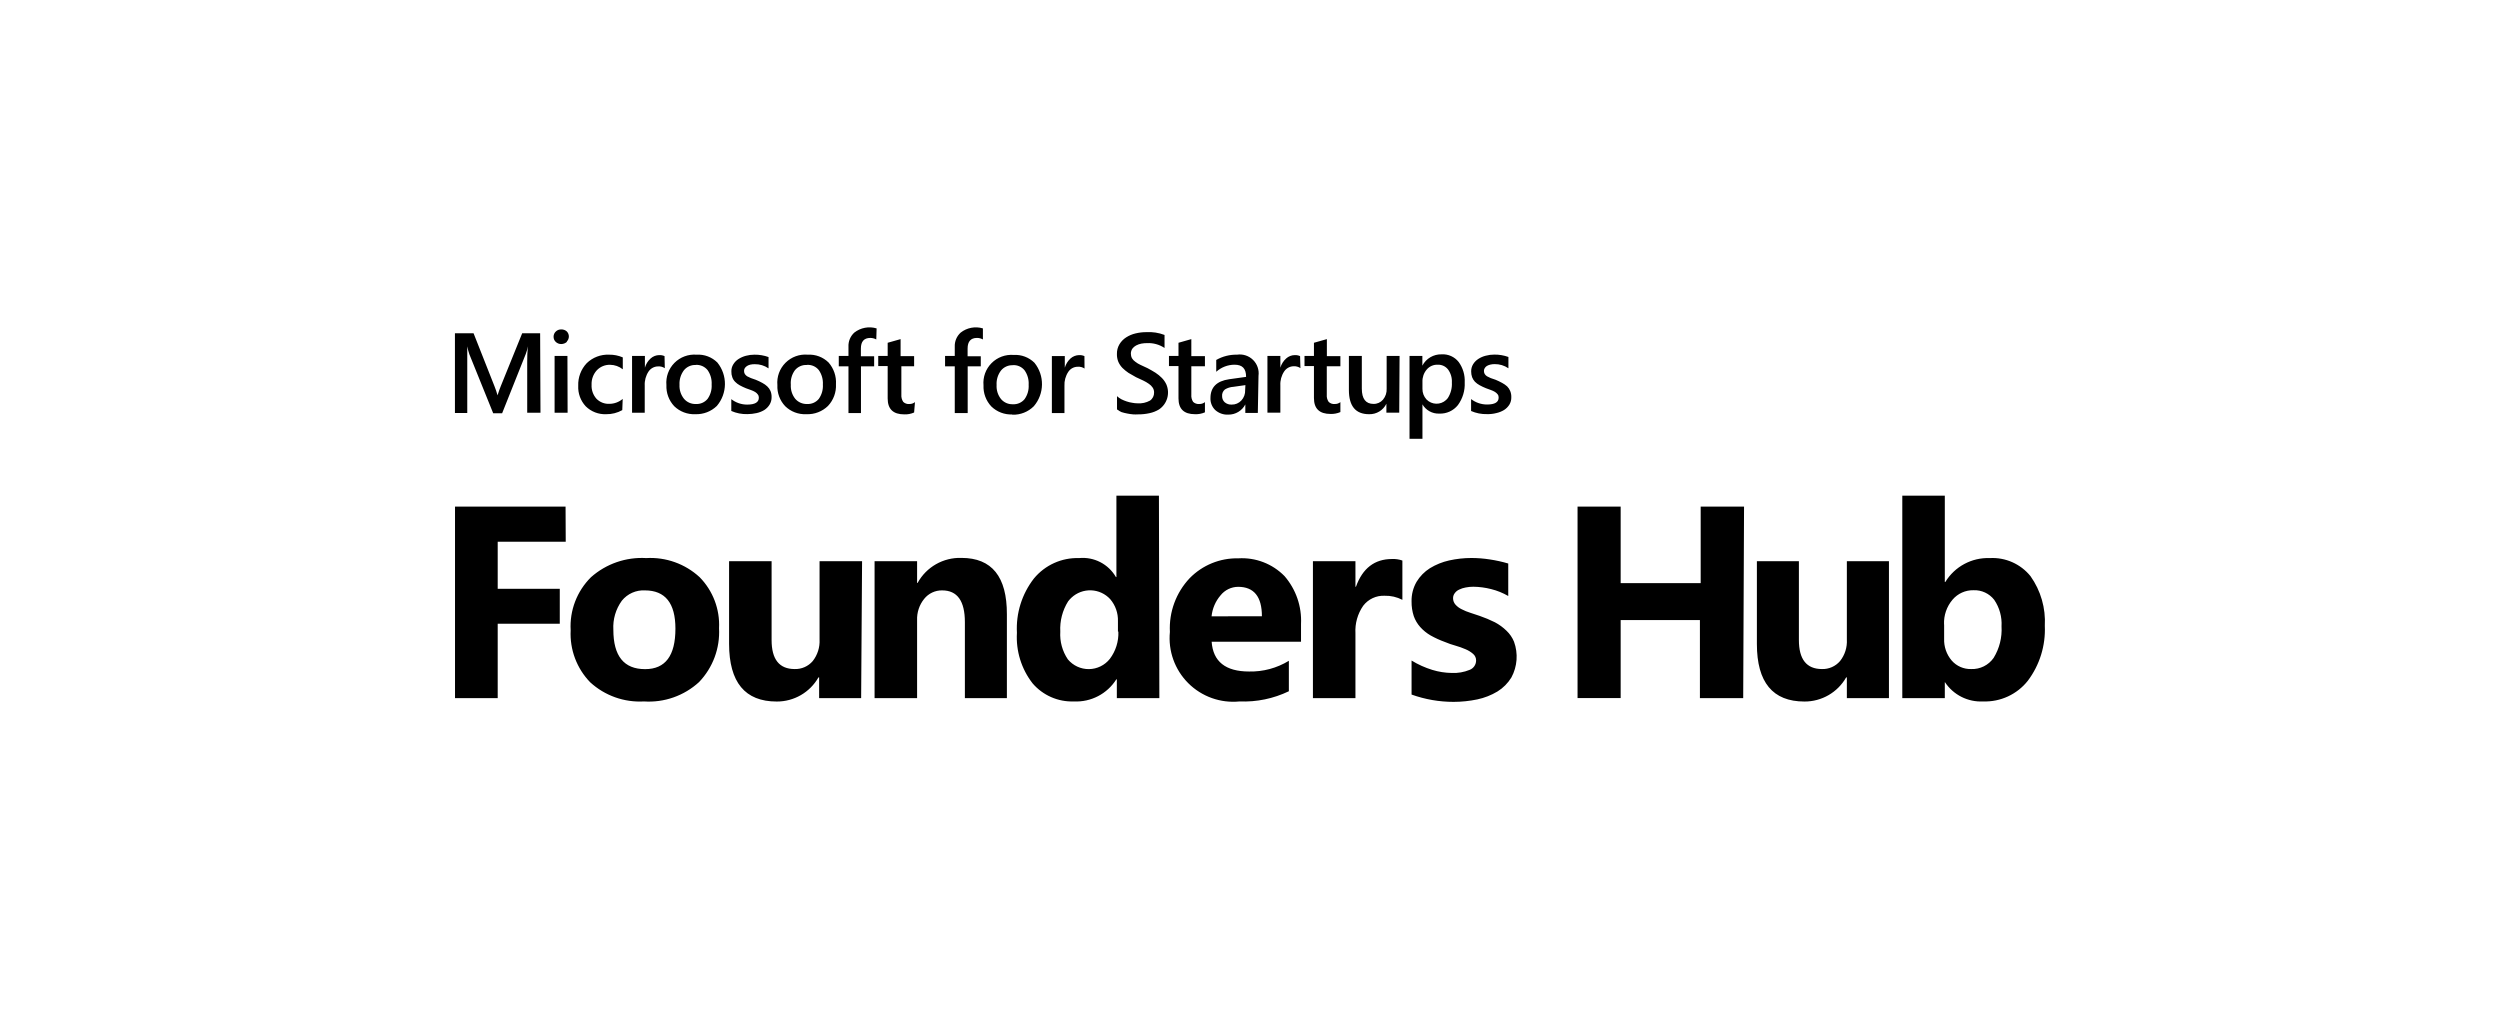
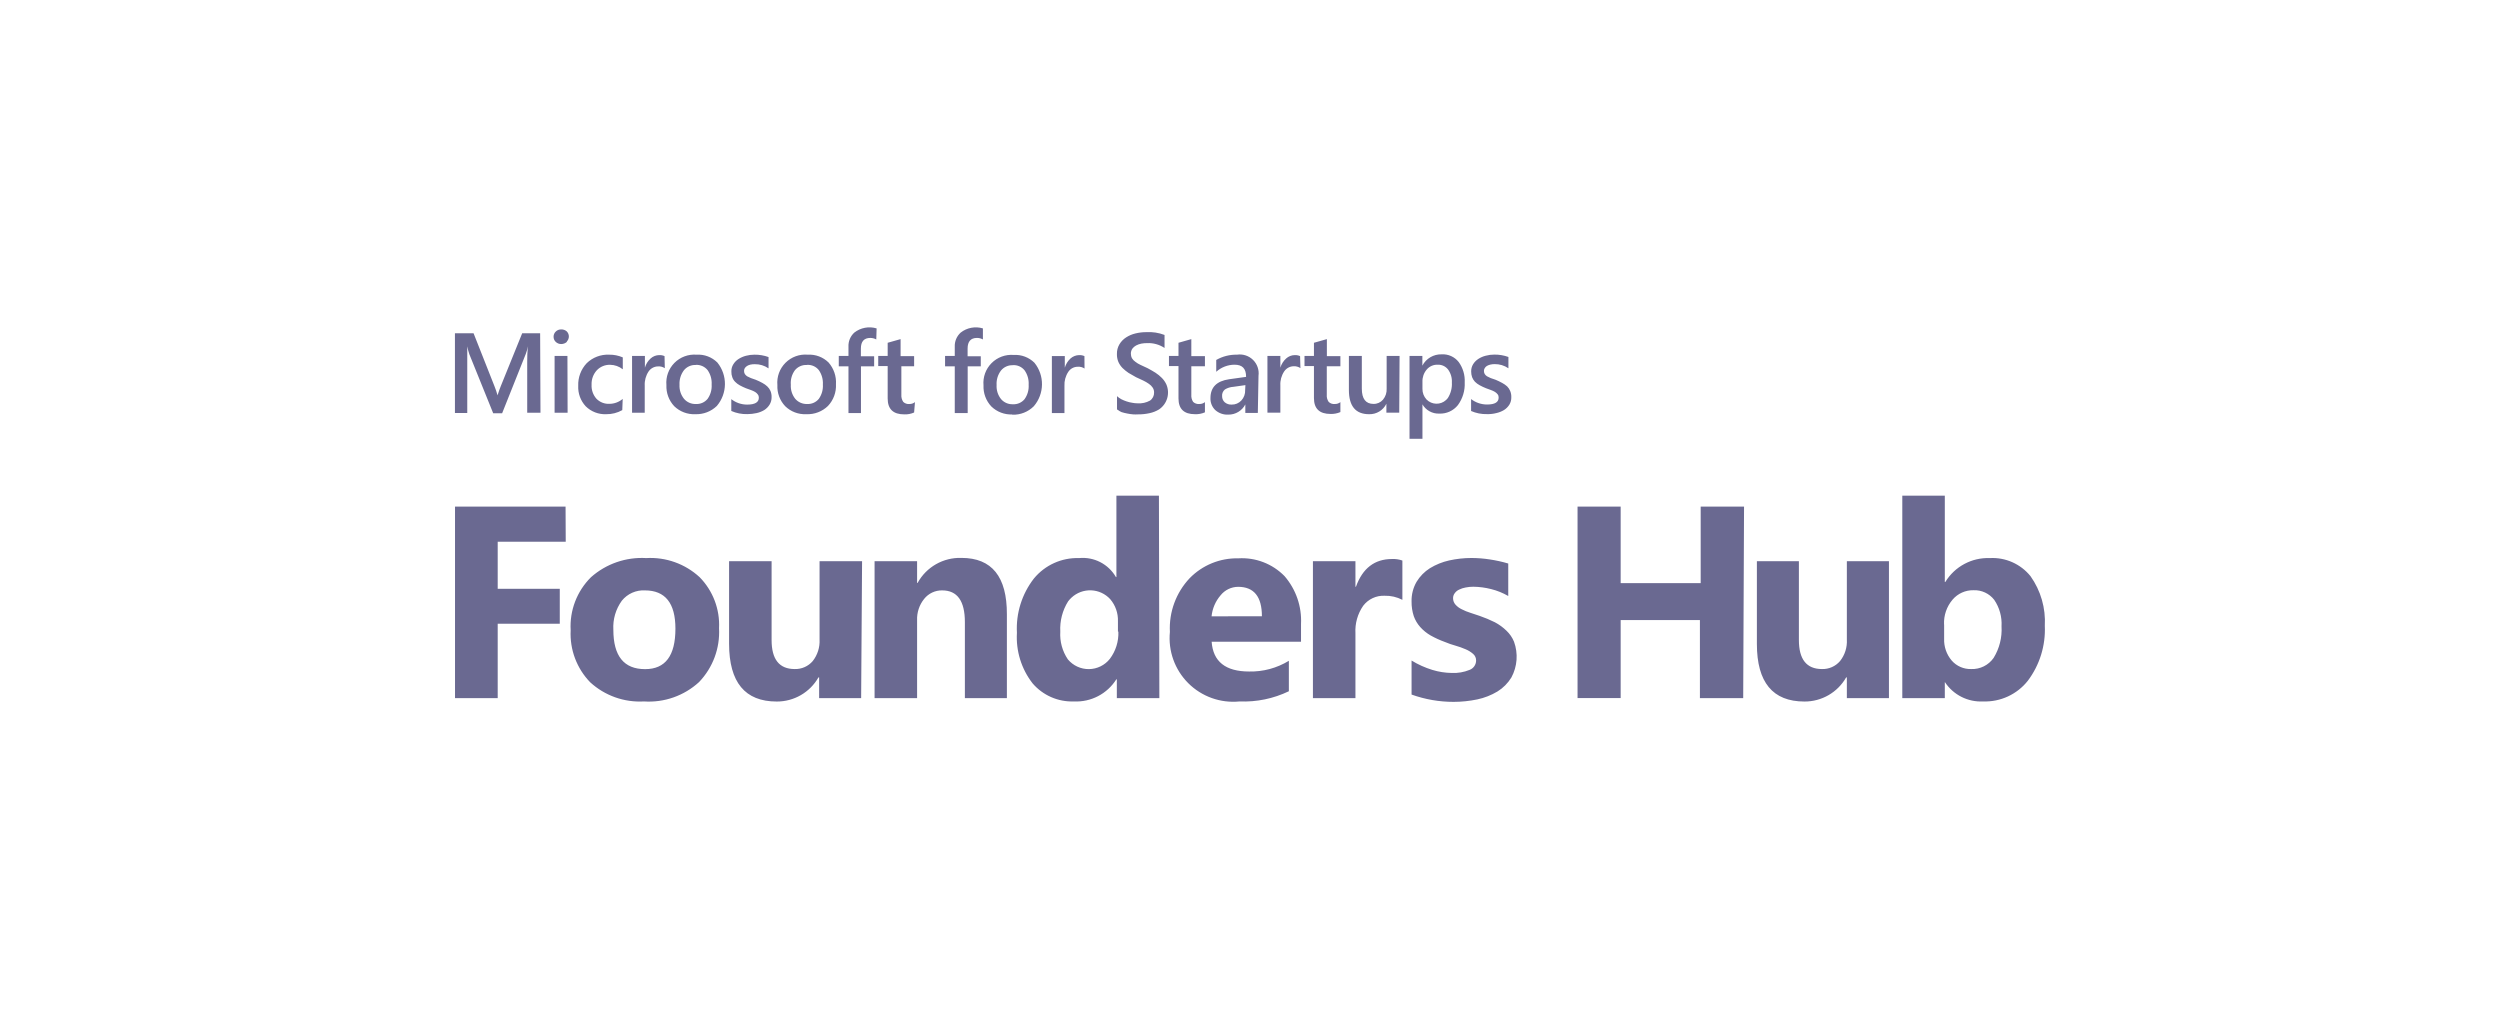
- <svg xmlns="http://www.w3.org/2000/svg" id="图层_1" data-name="图层 1" viewBox="0 0 294 121">
+ <svg xmlns="http://www.w3.org/2000/svg" fill="#6A6991" id="图层_1" data-name="图层 1" viewBox="0 0 294 121">
  <path d="M66.53,63.71h-8v5.53h7.3v4.11h-7.3V82.1H53.51V59.58h13Zm9.2,18.78a8.64,8.64,0,0,1-6.32-2.25,8.18,8.18,0,0,1-2.3-6.12,8.13,8.13,0,0,1,2.39-6.24A9,9,0,0,1,76,65.63a8.53,8.53,0,0,1,6.28,2.25,8,8,0,0,1,2.28,6,8.49,8.49,0,0,1-2.35,6.33A8.73,8.73,0,0,1,75.73,82.49Zm.13-13.06a3.27,3.27,0,0,0-2.73,1.21,5.3,5.3,0,0,0-1,3.42q0,4.64,3.74,4.63c2.38,0,3.56-1.58,3.56-4.76q0-4.5-3.59-4.5ZM101.27,82.1H96.33V79.66h-.08a5.61,5.61,0,0,1-4.91,2.84q-5.59,0-5.6-6.78V66h5v9.27q0,3.4,2.7,3.41a2.69,2.69,0,0,0,2.14-.94,3.78,3.78,0,0,0,.8-2.53V66h5Zm17.14,0h-4.94V73.16q0-3.73-2.67-3.73a2.65,2.65,0,0,0-2.12,1,3.76,3.76,0,0,0-.83,2.51V82.1h-5V66h5v2.55h.06a5.67,5.67,0,0,1,5.16-2.94q5.36,0,5.34,6.63Zm17.93,0h-5V79.89h-.06a5.58,5.58,0,0,1-5,2.6,6.1,6.1,0,0,1-4.85-2.13,8.82,8.82,0,0,1-1.84-5.94,9.58,9.58,0,0,1,2-6.39,6.61,6.61,0,0,1,5.31-2.4,4.5,4.5,0,0,1,4.33,2.23h.06V58.29h5Zm-4.87-7.83V73.06a3.8,3.8,0,0,0-.91-2.6,3.21,3.21,0,0,0-4.55-.18,3.38,3.38,0,0,0-.4.44,6.09,6.09,0,0,0-.92,3.56,5.23,5.23,0,0,0,.89,3.26,3.18,3.18,0,0,0,4.94-.06,5,5,0,0,0,1-3.2ZM153,75.47H142.49q.25,3.5,4.41,3.5a8.61,8.61,0,0,0,4.67-1.26v3.58a12.22,12.22,0,0,1-5.8,1.2,7.48,7.48,0,0,1-8.19-8.18A8.57,8.57,0,0,1,139.9,68a7.75,7.75,0,0,1,5.72-2.34,7,7,0,0,1,5.44,2.09A8,8,0,0,1,153,73.38Zm-4.6-3c0-2.3-.93-3.46-2.8-3.46a2.66,2.66,0,0,0-2.06,1,4.47,4.47,0,0,0-1.06,2.47Zm16.52-1.93a4.31,4.31,0,0,0-2.09-.48,3,3,0,0,0-2.52,1.18,5.16,5.16,0,0,0-.91,3.23V82.1h-5V66h5v3h.06c.78-2.18,2.2-3.26,4.24-3.26a3.17,3.17,0,0,1,1.22.18ZM166,81.68v-4a10.69,10.69,0,0,0,2.44,1.1,8.18,8.18,0,0,0,2.3.36,4.92,4.92,0,0,0,2.08-.36,1.18,1.18,0,0,0,.77-1.1,1,1,0,0,0-.35-.78,3.24,3.24,0,0,0-.89-.55,9.73,9.73,0,0,0-1.18-.42,9.52,9.52,0,0,1-1.24-.43,11.22,11.22,0,0,1-1.69-.77,5,5,0,0,1-1.23-1,3.88,3.88,0,0,1-.75-1.27,5.32,5.32,0,0,1-.26-1.72,4.41,4.41,0,0,1,.59-2.32,4.9,4.9,0,0,1,1.57-1.6,7.49,7.49,0,0,1,2.25-.91,12.18,12.18,0,0,1,2.63-.29,14.19,14.19,0,0,1,2.16.17,15.83,15.83,0,0,1,2.17.48v3.82a7.77,7.77,0,0,0-2-.81,8.86,8.86,0,0,0-2.11-.28,4.6,4.6,0,0,0-.91.09,2.83,2.83,0,0,0-.76.25,1.28,1.28,0,0,0-.52.43.94.94,0,0,0-.19.58,1.13,1.13,0,0,0,.29.76,2.28,2.28,0,0,0,.73.54,5.93,5.93,0,0,0,1,.41l1.11.37a14.72,14.72,0,0,1,1.79.75,5.93,5.93,0,0,1,1.37,1,3.7,3.7,0,0,1,.88,1.29,5.14,5.14,0,0,1-.31,4.2,5,5,0,0,1-1.64,1.65,7.71,7.71,0,0,1-2.37.93,13.69,13.69,0,0,1-2.79.29A14.59,14.59,0,0,1,166,81.68Zm39,.42h-5.09V72.92h-9.32v9.17h-5.07V59.58h5.07v9H200v-9h5.1Zm17.14,0h-4.95V79.66h-.08a5.61,5.61,0,0,1-4.91,2.84q-5.59,0-5.59-6.77V66h4.94v9.27q0,3.4,2.7,3.41a2.69,2.69,0,0,0,2.14-.94,3.73,3.73,0,0,0,.8-2.53V66h4.95Zm6.63-1.87h-.06V82.1h-5V58.29h5V68.44h.06A5.87,5.87,0,0,1,234,65.63a5.75,5.75,0,0,1,4.79,2.13,9.2,9.2,0,0,1,1.68,5.84,10,10,0,0,1-2,6.46,6.41,6.41,0,0,1-5.25,2.43,5.07,5.07,0,0,1-4.49-2.26Zm-.14-6.78V75.1a3.75,3.75,0,0,0,.89,2.58,2.93,2.93,0,0,0,2.29,1,3.07,3.07,0,0,0,2.64-1.31,6.34,6.34,0,0,0,.93-3.71,5,5,0,0,0-.86-3.12,2.93,2.93,0,0,0-2.43-1.13,3.15,3.15,0,0,0-2.47,1.11,4.21,4.21,0,0,0-1,2.91Z" />
  <path d="M63.56,48.54H62v-6c0-.5,0-1.11.1-1.82h0a7.32,7.32,0,0,1-.26.88l-2.79,7H58l-2.8-6.93a6.21,6.21,0,0,1-.25-.94h0c0,.38,0,1,0,1.84v6H53.5V39.19h2.19l2.46,6.23a9,9,0,0,1,.36,1.07h0c.16-.5.29-.86.39-1.1l2.51-6.2h2.11ZM66,40.46a.92.92,0,0,1-.63-.24.81.81,0,0,1-.27-.62.83.83,0,0,1,.27-.62.87.87,0,0,1,.63-.24.93.93,0,0,1,.66.24.85.85,0,0,1,0,1.18l0,.05a1,1,0,0,1-.66.25Zm.75,8.08H65.22V41.86h1.51Zm6.43-.31a3.73,3.73,0,0,1-1.9.48,3.22,3.22,0,0,1-2.4-.93A3.3,3.3,0,0,1,68,45.37a3.67,3.67,0,0,1,1-2.66,3.55,3.55,0,0,1,2.63-1,3.89,3.89,0,0,1,1.61.32v1.4a2.44,2.44,0,0,0-1.49-.53,2.08,2.08,0,0,0-1.57.65,2.38,2.38,0,0,0-.61,1.7,2.29,2.29,0,0,0,.57,1.64,2,2,0,0,0,1.55.6,2.41,2.41,0,0,0,1.54-.58Zm5-4.93a1.23,1.23,0,0,0-.79-.21,1.36,1.36,0,0,0-1.12.6,2.74,2.74,0,0,0-.45,1.65v3.2H74.33V41.86h1.51v1.38h0a2.32,2.32,0,0,1,.68-1.09,1.53,1.53,0,0,1,1-.39,1.34,1.34,0,0,1,.63.12Zm3.58,5.41a3.34,3.34,0,0,1-2.47-.94,3.41,3.41,0,0,1-.92-2.48,3.3,3.3,0,0,1,3.55-3.58,3.2,3.2,0,0,1,2.44.92,4,4,0,0,1-.06,5.11A3.45,3.45,0,0,1,81.78,48.71Zm.07-5.79a1.72,1.72,0,0,0-1.4.62,2.61,2.61,0,0,0-.52,1.71,2.42,2.42,0,0,0,.53,1.65,1.74,1.74,0,0,0,1.39.61,1.66,1.66,0,0,0,1.38-.6,2.62,2.62,0,0,0,.48-1.69,2.67,2.67,0,0,0-.48-1.7,1.67,1.67,0,0,0-1.38-.61ZM86,48.34v-1.4a3,3,0,0,0,1.87.64c.91,0,1.37-.27,1.37-.81a.59.59,0,0,0-.12-.38,1.07,1.07,0,0,0-.31-.29,2.86,2.86,0,0,0-.47-.22l-.61-.22a7.12,7.12,0,0,1-.74-.35,2.41,2.41,0,0,1-.54-.41,1.39,1.39,0,0,1-.33-.53,1.77,1.77,0,0,1-.11-.68,1.49,1.49,0,0,1,.23-.85,1.9,1.9,0,0,1,.61-.62,3.07,3.07,0,0,1,.87-.38,3.83,3.83,0,0,1,1-.13,4.67,4.67,0,0,1,1.66.28v1.33a2.74,2.74,0,0,0-1.62-.49,2.29,2.29,0,0,0-.52.05,1.34,1.34,0,0,0-.39.16,1,1,0,0,0-.26.25.63.63,0,0,0-.09.33.74.74,0,0,0,.09.36,1,1,0,0,0,.27.27,3.55,3.55,0,0,0,.44.21l.57.2a7,7,0,0,1,.78.37,2.64,2.64,0,0,1,.58.41,1.6,1.6,0,0,1,.38.54,1.8,1.8,0,0,1,.13.72,1.63,1.63,0,0,1-.24.89,2,2,0,0,1-.62.63,3,3,0,0,1-.91.36,5,5,0,0,1-1.08.12,4.37,4.37,0,0,1-1.89-.37Zm8.81.37a3.32,3.32,0,0,1-2.47-.94,3.37,3.37,0,0,1-.92-2.48A3.3,3.3,0,0,1,95,41.71a3.22,3.22,0,0,1,2.44.92,3.55,3.55,0,0,1,.87,2.55,3.48,3.48,0,0,1-.94,2.56A3.43,3.43,0,0,1,94.85,48.71Zm.07-5.79a1.71,1.71,0,0,0-1.4.62A2.55,2.55,0,0,0,93,45.25a2.42,2.42,0,0,0,.52,1.65,1.76,1.76,0,0,0,1.4.61,1.66,1.66,0,0,0,1.37-.6,2.62,2.62,0,0,0,.48-1.69,2.67,2.67,0,0,0-.48-1.7,1.64,1.64,0,0,0-1.37-.61Zm8.17-3a1.46,1.46,0,0,0-.7-.18c-.74,0-1.11.42-1.11,1.25v.91h1.56v1.18h-1.55v5.5H99.78v-5.5H98.64V41.86h1.14V40.78a2.11,2.11,0,0,1,.69-1.67,2.9,2.9,0,0,1,2.62-.49Zm4.45,8.59a2.56,2.56,0,0,1-1.16.22c-1.3,0-1.95-.62-1.95-1.87V43.05h-1.11V41.86h1.11V40.31l1.52-.43v2h1.59v1.19H106v3.34a1.35,1.35,0,0,0,.22.85.9.9,0,0,0,.72.25,1,1,0,0,0,.66-.22Zm8.09-8.59a1.4,1.4,0,0,0-.7-.18c-.73,0-1.1.42-1.1,1.25v.91h1.55v1.18h-1.54v5.5h-1.52v-5.5h-1.14V41.86h1.14V40.78a2.12,2.12,0,0,1,.7-1.67,2.88,2.88,0,0,1,2.61-.49Zm3.46,8.82a3.34,3.34,0,0,1-2.47-.94,3.41,3.41,0,0,1-.92-2.48,3.3,3.3,0,0,1,3.55-3.58,3.2,3.2,0,0,1,2.44.92,4,4,0,0,1-.07,5.11,3.41,3.41,0,0,1-2.53,1Zm.07-5.79a1.71,1.71,0,0,0-1.4.62,2.55,2.55,0,0,0-.52,1.71,2.42,2.42,0,0,0,.52,1.65,1.74,1.74,0,0,0,1.4.61,1.66,1.66,0,0,0,1.37-.6,2.62,2.62,0,0,0,.48-1.69,2.67,2.67,0,0,0-.48-1.7,1.64,1.64,0,0,0-1.37-.61Zm8.42.39a1.23,1.23,0,0,0-.79-.21,1.33,1.33,0,0,0-1.12.6,2.74,2.74,0,0,0-.45,1.65v3.2H123.7V41.87h1.52v1.37h0a2.4,2.4,0,0,1,.68-1.09,1.57,1.57,0,0,1,1-.39,1.36,1.36,0,0,1,.63.12Zm3.82,4.85v-1.6a2.61,2.61,0,0,0,.51.36,4.39,4.39,0,0,0,.63.26,3.84,3.84,0,0,0,.67.16,3.08,3.08,0,0,0,.61.06,2.61,2.61,0,0,0,1.46-.32,1.11,1.11,0,0,0,.48-.95,1,1,0,0,0-.16-.57,1.61,1.61,0,0,0-.45-.45,4.5,4.5,0,0,0-.67-.39l-.84-.39c-.32-.17-.61-.34-.89-.51a4.87,4.87,0,0,1-.71-.58,2.47,2.47,0,0,1-.48-.71,2.29,2.29,0,0,1-.17-.93,2.13,2.13,0,0,1,.3-1.15,2.48,2.48,0,0,1,.78-.8,3.51,3.51,0,0,1,1.11-.47,5.38,5.38,0,0,1,1.27-.15,5.15,5.15,0,0,1,2.14.33v1.53a3.43,3.43,0,0,0-2.05-.57,3.82,3.82,0,0,0-.68.06,2.18,2.18,0,0,0-.62.22,1.33,1.33,0,0,0-.44.38,1.06,1.06,0,0,0-.17.57,1.17,1.17,0,0,0,.13.55,1.38,1.38,0,0,0,.39.41,2.92,2.92,0,0,0,.61.37l.84.39c.32.17.63.35.92.53a4.57,4.57,0,0,1,.76.62,2.73,2.73,0,0,1,.52.75,2.4,2.4,0,0,1-.86,2.95,3.58,3.58,0,0,1-1.12.44,6,6,0,0,1-1.34.14,4.45,4.45,0,0,1-.58,0,5.9,5.9,0,0,1-.7-.1,5.63,5.63,0,0,1-.68-.17A2,2,0,0,1,131.4,48.16Zm10.34.3a2.62,2.62,0,0,1-1.17.22c-1.3,0-1.94-.62-1.94-1.86V43.05h-1.12V41.86h1.12V40.31l1.51-.43v2h1.6v1.19h-1.6v3.34a1.36,1.36,0,0,0,.21.85.92.92,0,0,0,.72.25,1,1,0,0,0,.67-.22Zm6.22.07h-1.47v-1h0a2.22,2.22,0,0,1-2,1.2,2.13,2.13,0,0,1-1.54-.54,1.86,1.86,0,0,1-.56-1.41c0-1.26.73-2,2.19-2.21l2-.28c0-1-.45-1.43-1.36-1.43a3.23,3.23,0,0,0-2.15.83V42.33a4.72,4.72,0,0,1,2.44-.62A2.22,2.22,0,0,1,148,44.2Zm-1.46-3.27-1.41.2a2.17,2.17,0,0,0-1,.31.92.92,0,0,0-.33.81.93.93,0,0,0,.31.7,1.17,1.17,0,0,0,.81.27,1.49,1.49,0,0,0,1.14-.48,1.68,1.68,0,0,0,.45-1.23Zm6.47-2a1.3,1.3,0,0,0-.79-.22,1.37,1.37,0,0,0-1.12.61,2.71,2.71,0,0,0-.45,1.65v3.2h-1.52V41.86h1.52v1.38h0a2.34,2.34,0,0,1,.69-1.09,1.53,1.53,0,0,1,1-.39,1.36,1.36,0,0,1,.63.12Zm4.7,5.17a2.7,2.7,0,0,1-1.16.22c-1.3,0-1.95-.62-1.95-1.87V43.05h-1.11V41.86h1.11V40.31l1.52-.43v2h1.59v1.19h-1.6v3.34a1.29,1.29,0,0,0,.22.85.89.89,0,0,0,.71.25,1,1,0,0,0,.67-.22Zm6.92.07h-1.51V47.48h0A2.19,2.19,0,0,1,161,48.71q-2.37,0-2.37-2.85v-4h1.52V45.7q0,1.8,1.38,1.8a1.42,1.42,0,0,0,1.11-.5,1.86,1.86,0,0,0,.43-1.3V41.86h1.52Zm2.73-1h0v4.07h-1.52V41.86h1.51V43h0a2.48,2.48,0,0,1,2.27-1.33,2.37,2.37,0,0,1,2,.9,3.75,3.75,0,0,1,.71,2.4,4.18,4.18,0,0,1-.8,2.67,2.66,2.66,0,0,1-2.19,1,2.19,2.19,0,0,1-2-1.12Zm0-2.63v.83a1.8,1.8,0,0,0,.47,1.24,1.65,1.65,0,0,0,2.32.06,1.9,1.9,0,0,0,.19-.21,3.06,3.06,0,0,0,.48-1.83,2.37,2.37,0,0,0-.45-1.54,1.46,1.46,0,0,0-1.21-.56,1.61,1.61,0,0,0-1.3.57,2.11,2.11,0,0,0-.5,1.44ZM173,48.33v-1.4a3.05,3.05,0,0,0,1.88.64c.91,0,1.36-.27,1.36-.81a.58.58,0,0,0-.11-.38,1.26,1.26,0,0,0-.32-.29,2.52,2.52,0,0,0-.47-.22l-.6-.22a7.12,7.12,0,0,1-.74-.35,2.46,2.46,0,0,1-.55-.41,1.69,1.69,0,0,1-.33-.53,2,2,0,0,1-.11-.68,1.57,1.57,0,0,1,.23-.85,2,2,0,0,1,.61-.62,2.86,2.86,0,0,1,.88-.38,3.83,3.83,0,0,1,1-.13,4.71,4.71,0,0,1,1.66.28v1.33a2.78,2.78,0,0,0-1.62-.49,2.24,2.24,0,0,0-.52.06,1.52,1.52,0,0,0-.4.16.78.78,0,0,0-.25.26.59.59,0,0,0-.09.32.74.74,0,0,0,.09.36.87.87,0,0,0,.27.27,3.42,3.42,0,0,0,.43.21l.58.2a7.76,7.76,0,0,1,.77.37,3,3,0,0,1,.59.41,1.65,1.65,0,0,1,.36.54,1.82,1.82,0,0,1,.13.73,1.59,1.59,0,0,1-.23.88,2,2,0,0,1-.63.63,3,3,0,0,1-.91.36,3.94,3.94,0,0,1-1.08.12,4.37,4.37,0,0,1-1.89-.37Z" />
</svg>
